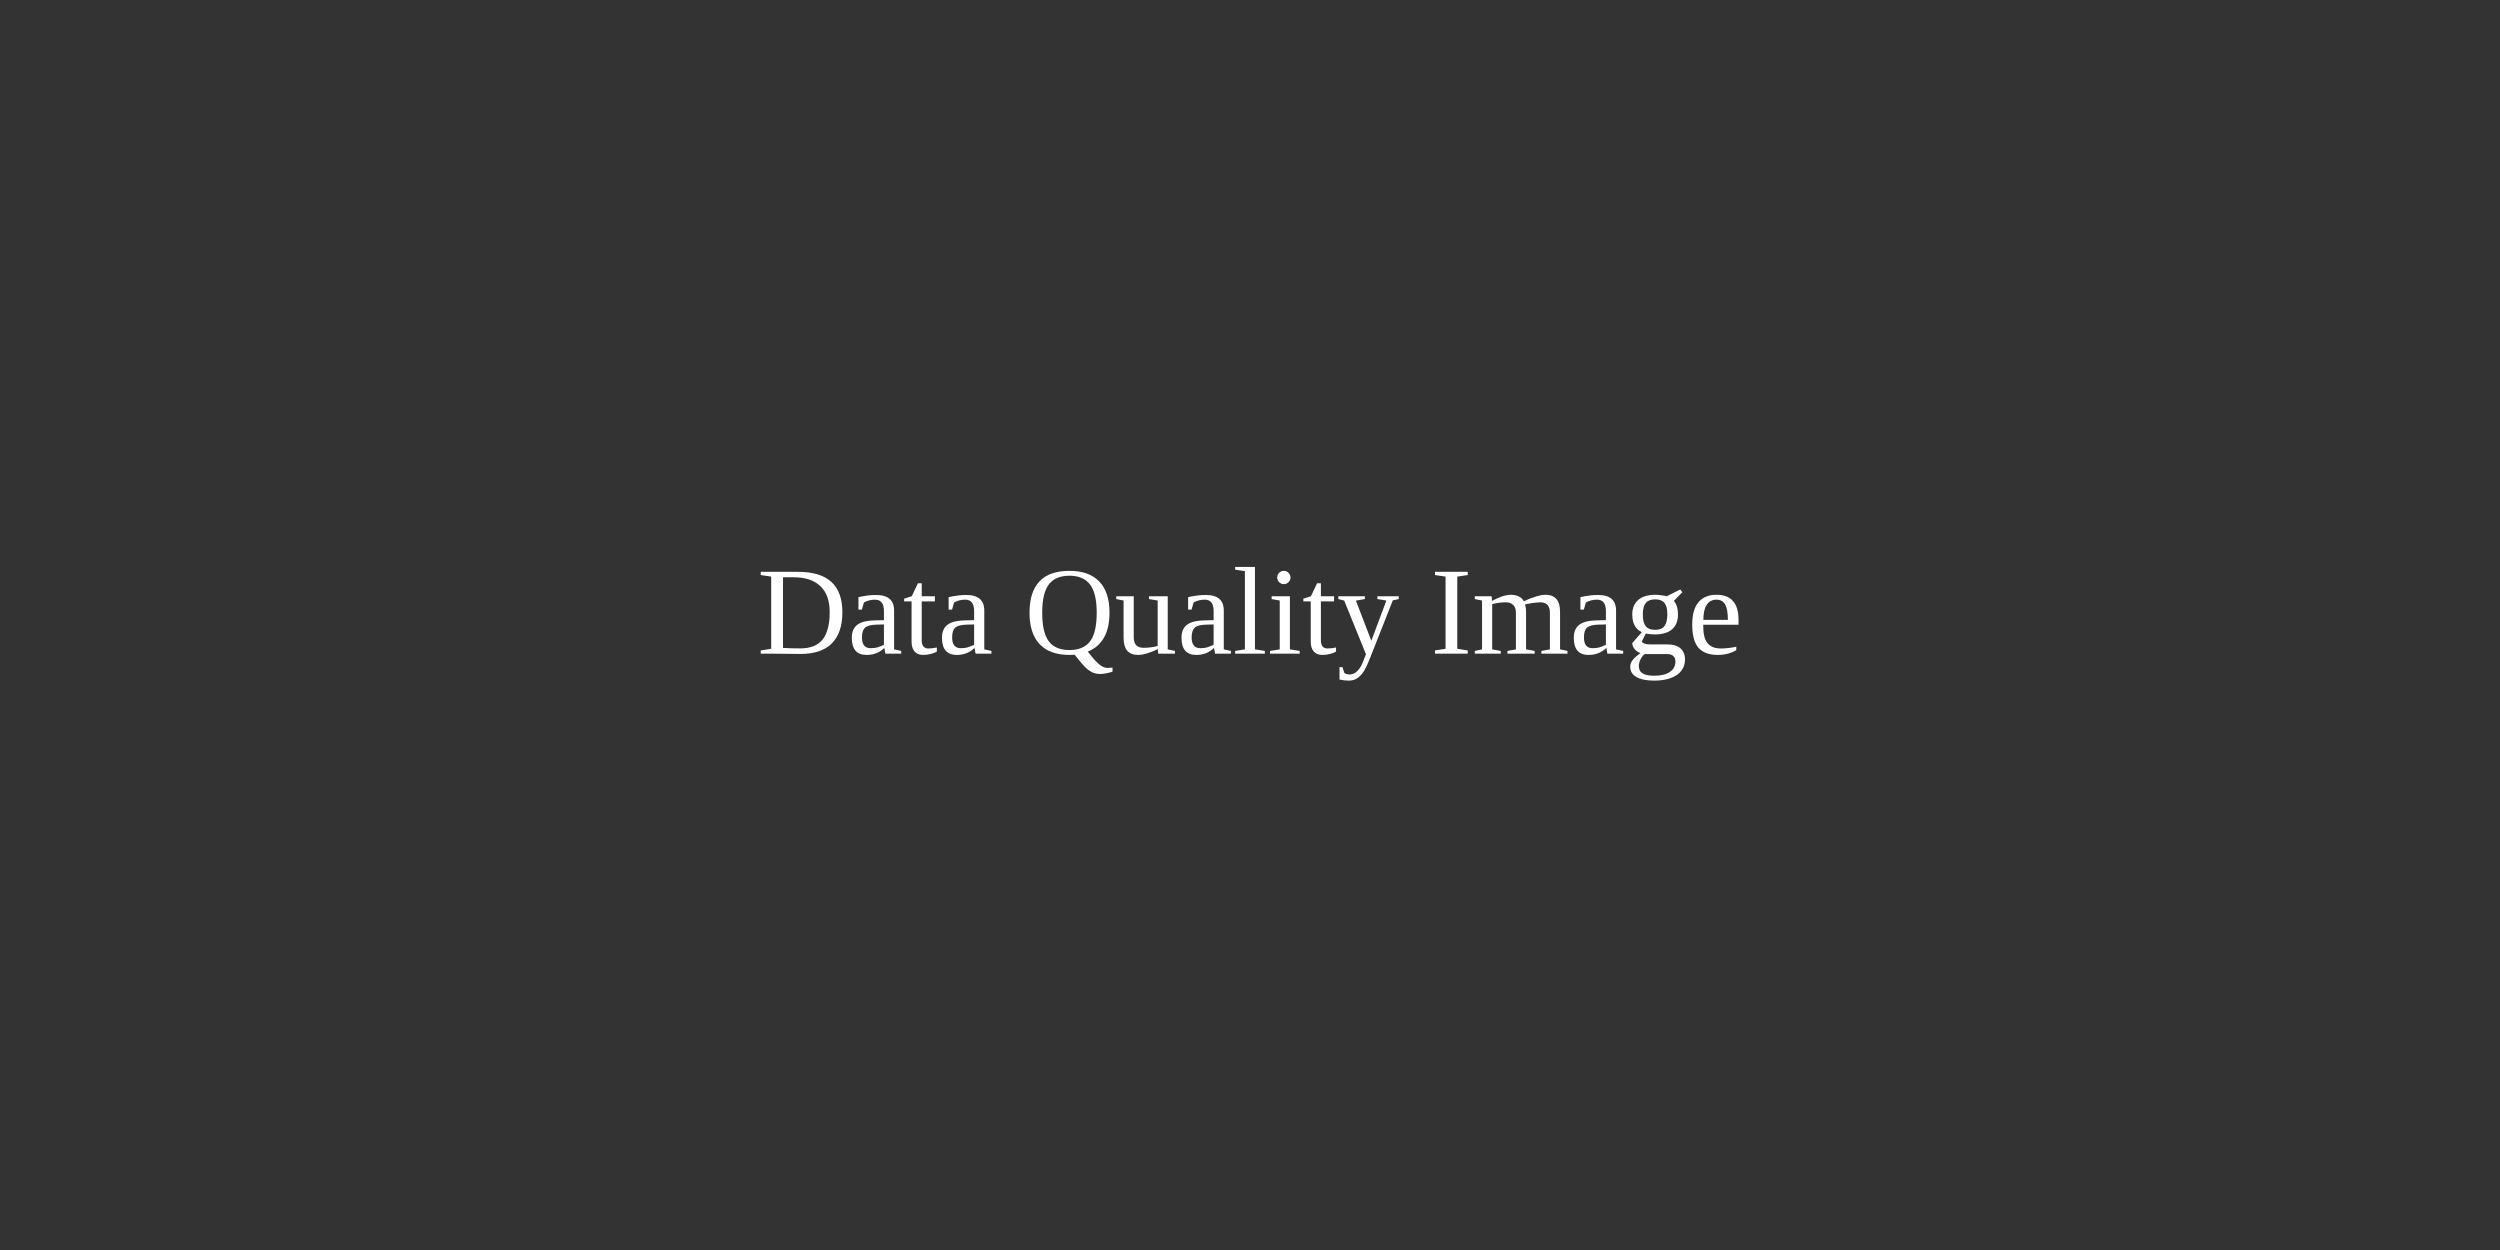
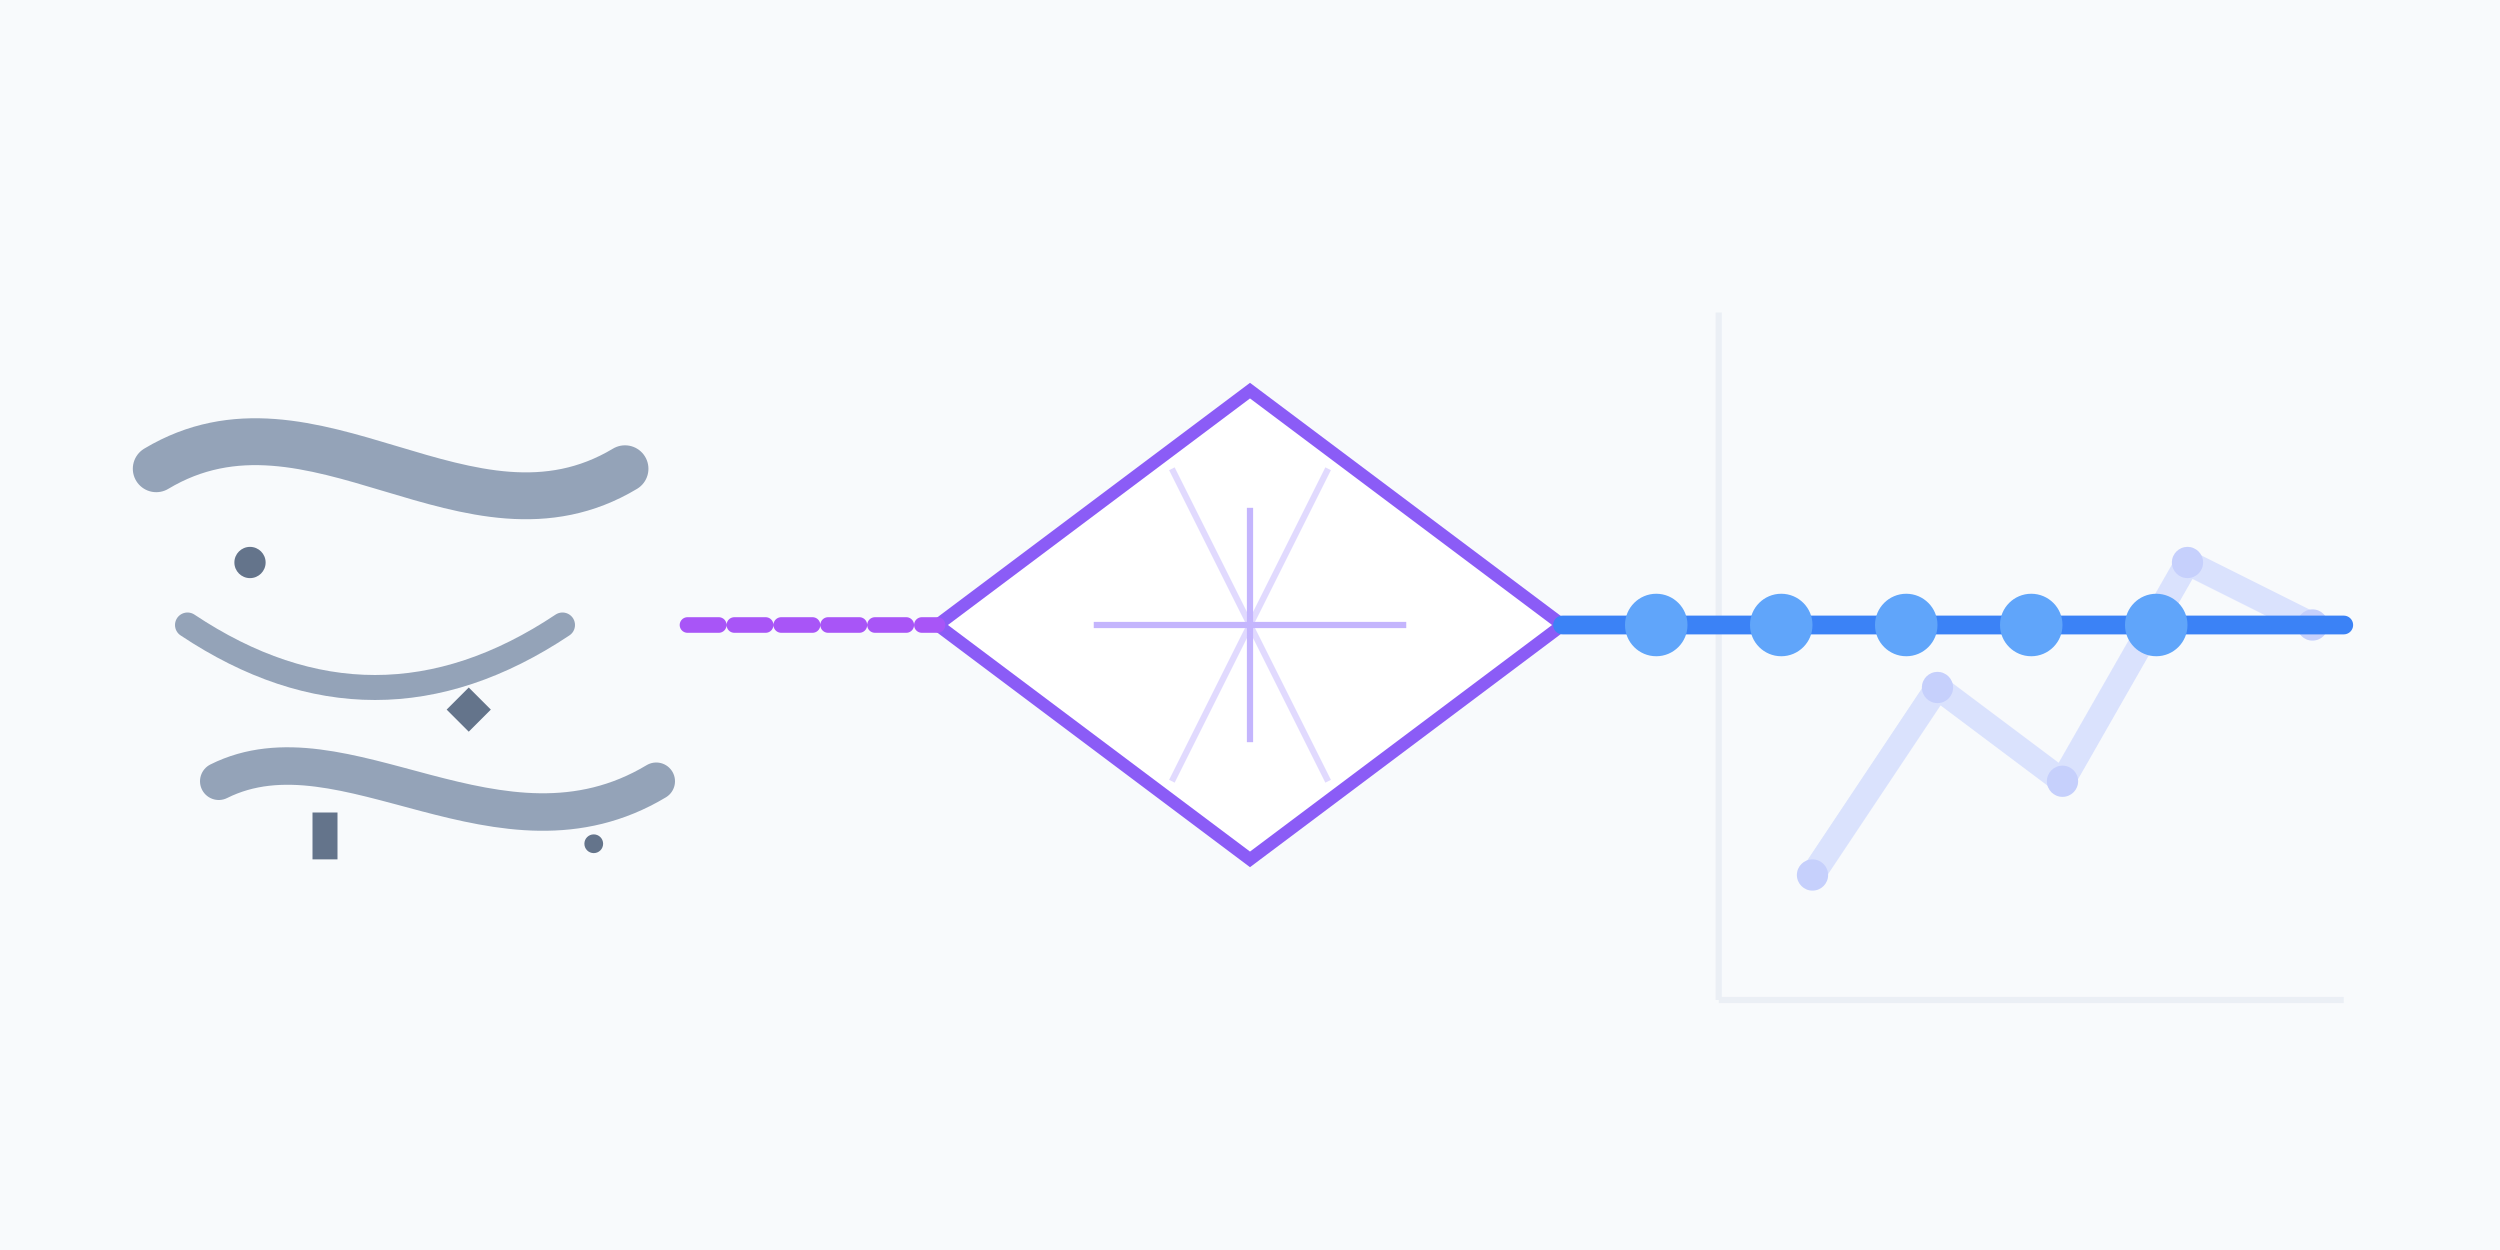
- <svg xmlns="http://www.w3.org/2000/svg" width="400" height="200" viewBox="0 0 400 200">
-   <rect width="400" height="200" fill="#333" />
-   <text x="50%" y="50%" dominant-baseline="middle" text-anchor="middle" fill="#fff" font-size="20">Data Quality Image</text>
+ <svg xmlns="http://www.w3.org/2000/svg" width="800" height="400" viewBox="0 0 800 400">
+   <rect width="800" height="400" fill="#F8FAFC" />
+   <g opacity="0.6">
+     <path d="M 550 320 L 750 320" stroke="#E2E8F0" stroke-width="2" />
+     <path d="M 550 100 L 550 320" stroke="#E2E8F0" stroke-width="2" />
+     <path d="M 580 280 L 620 220 L 660 250 L 700 180 L 740 200" fill="none" stroke="#C7D2FE" stroke-width="8" stroke-linecap="round" stroke-linejoin="round" />
+     <circle cx="580" cy="280" r="5" fill="#A5B4FC" />
+     <circle cx="620" cy="220" r="5" fill="#A5B4FC" />
+     <circle cx="660" cy="250" r="5" fill="#A5B4FC" />
+     <circle cx="700" cy="180" r="5" fill="#A5B4FC" />
+     <circle cx="740" cy="200" r="5" fill="#A5B4FC" />
+   </g>
+   <g>
+     <path d="M 50 150 C 100 120, 150 180, 200 150" stroke="#94A3B8" stroke-width="15" fill="none" stroke-linecap="round" />
+     <path d="M 60 200 Q 120 240, 180 200" stroke="#94A3B8" stroke-width="8" fill="none" stroke-linecap="round" />
+     <path d="M 70 250 C 110 230, 160 280, 210 250" stroke="#94A3B8" stroke-width="12" fill="none" stroke-linecap="round" />
+     <circle cx="80" cy="180" r="5" fill="#64748B" />
+     <rect x="150" y="220" width="10" height="10" fill="#64748B" transform="rotate(45 150 220)" />
+     <circle cx="190" cy="270" r="3" fill="#64748B" />
+     <rect x="100" y="260" width="8" height="15" fill="#64748B" />
+   </g>
+   <g>
+     <path d="M 300 200 L 400 125 L 500 200 L 400 275 Z" fill="#fff" stroke="#8B5CF6" stroke-width="4" />
+     <path d="M 350 200 L 450 200" stroke="#C4B5FD" stroke-width="2" />
+     <path d="M 400 162.5 L 400 237.5" stroke="#C4B5FD" stroke-width="2" />
+     <path d="M 375 150 L 425 250" stroke="#C4B5FD" stroke-width="2" opacity="0.5" />
+     <path d="M 425 150 L 375 250" stroke="#C4B5FD" stroke-width="2" opacity="0.5" />
+   </g>
+   <path d="M 220 200 C 270 200, 280 200, 300 200" stroke-dasharray="10 5" stroke="#A855F7" stroke-width="5" fill="none" stroke-linecap="round" />
+   <g>
+     <path d="M 500 200 C 550 200, 600 200, 750 200" stroke="#3B82F6" stroke-width="6" fill="none" stroke-linecap="round" />
+     <circle cx="530" cy="200" r="10" fill="#60A5FA" />
+     <circle cx="570" cy="200" r="10" fill="#60A5FA" />
+     <circle cx="610" cy="200" r="10" fill="#60A5FA" />
+     <circle cx="650" cy="200" r="10" fill="#60A5FA" />
+     <circle cx="690" cy="200" r="10" fill="#60A5FA" />
+   </g>
</svg>
